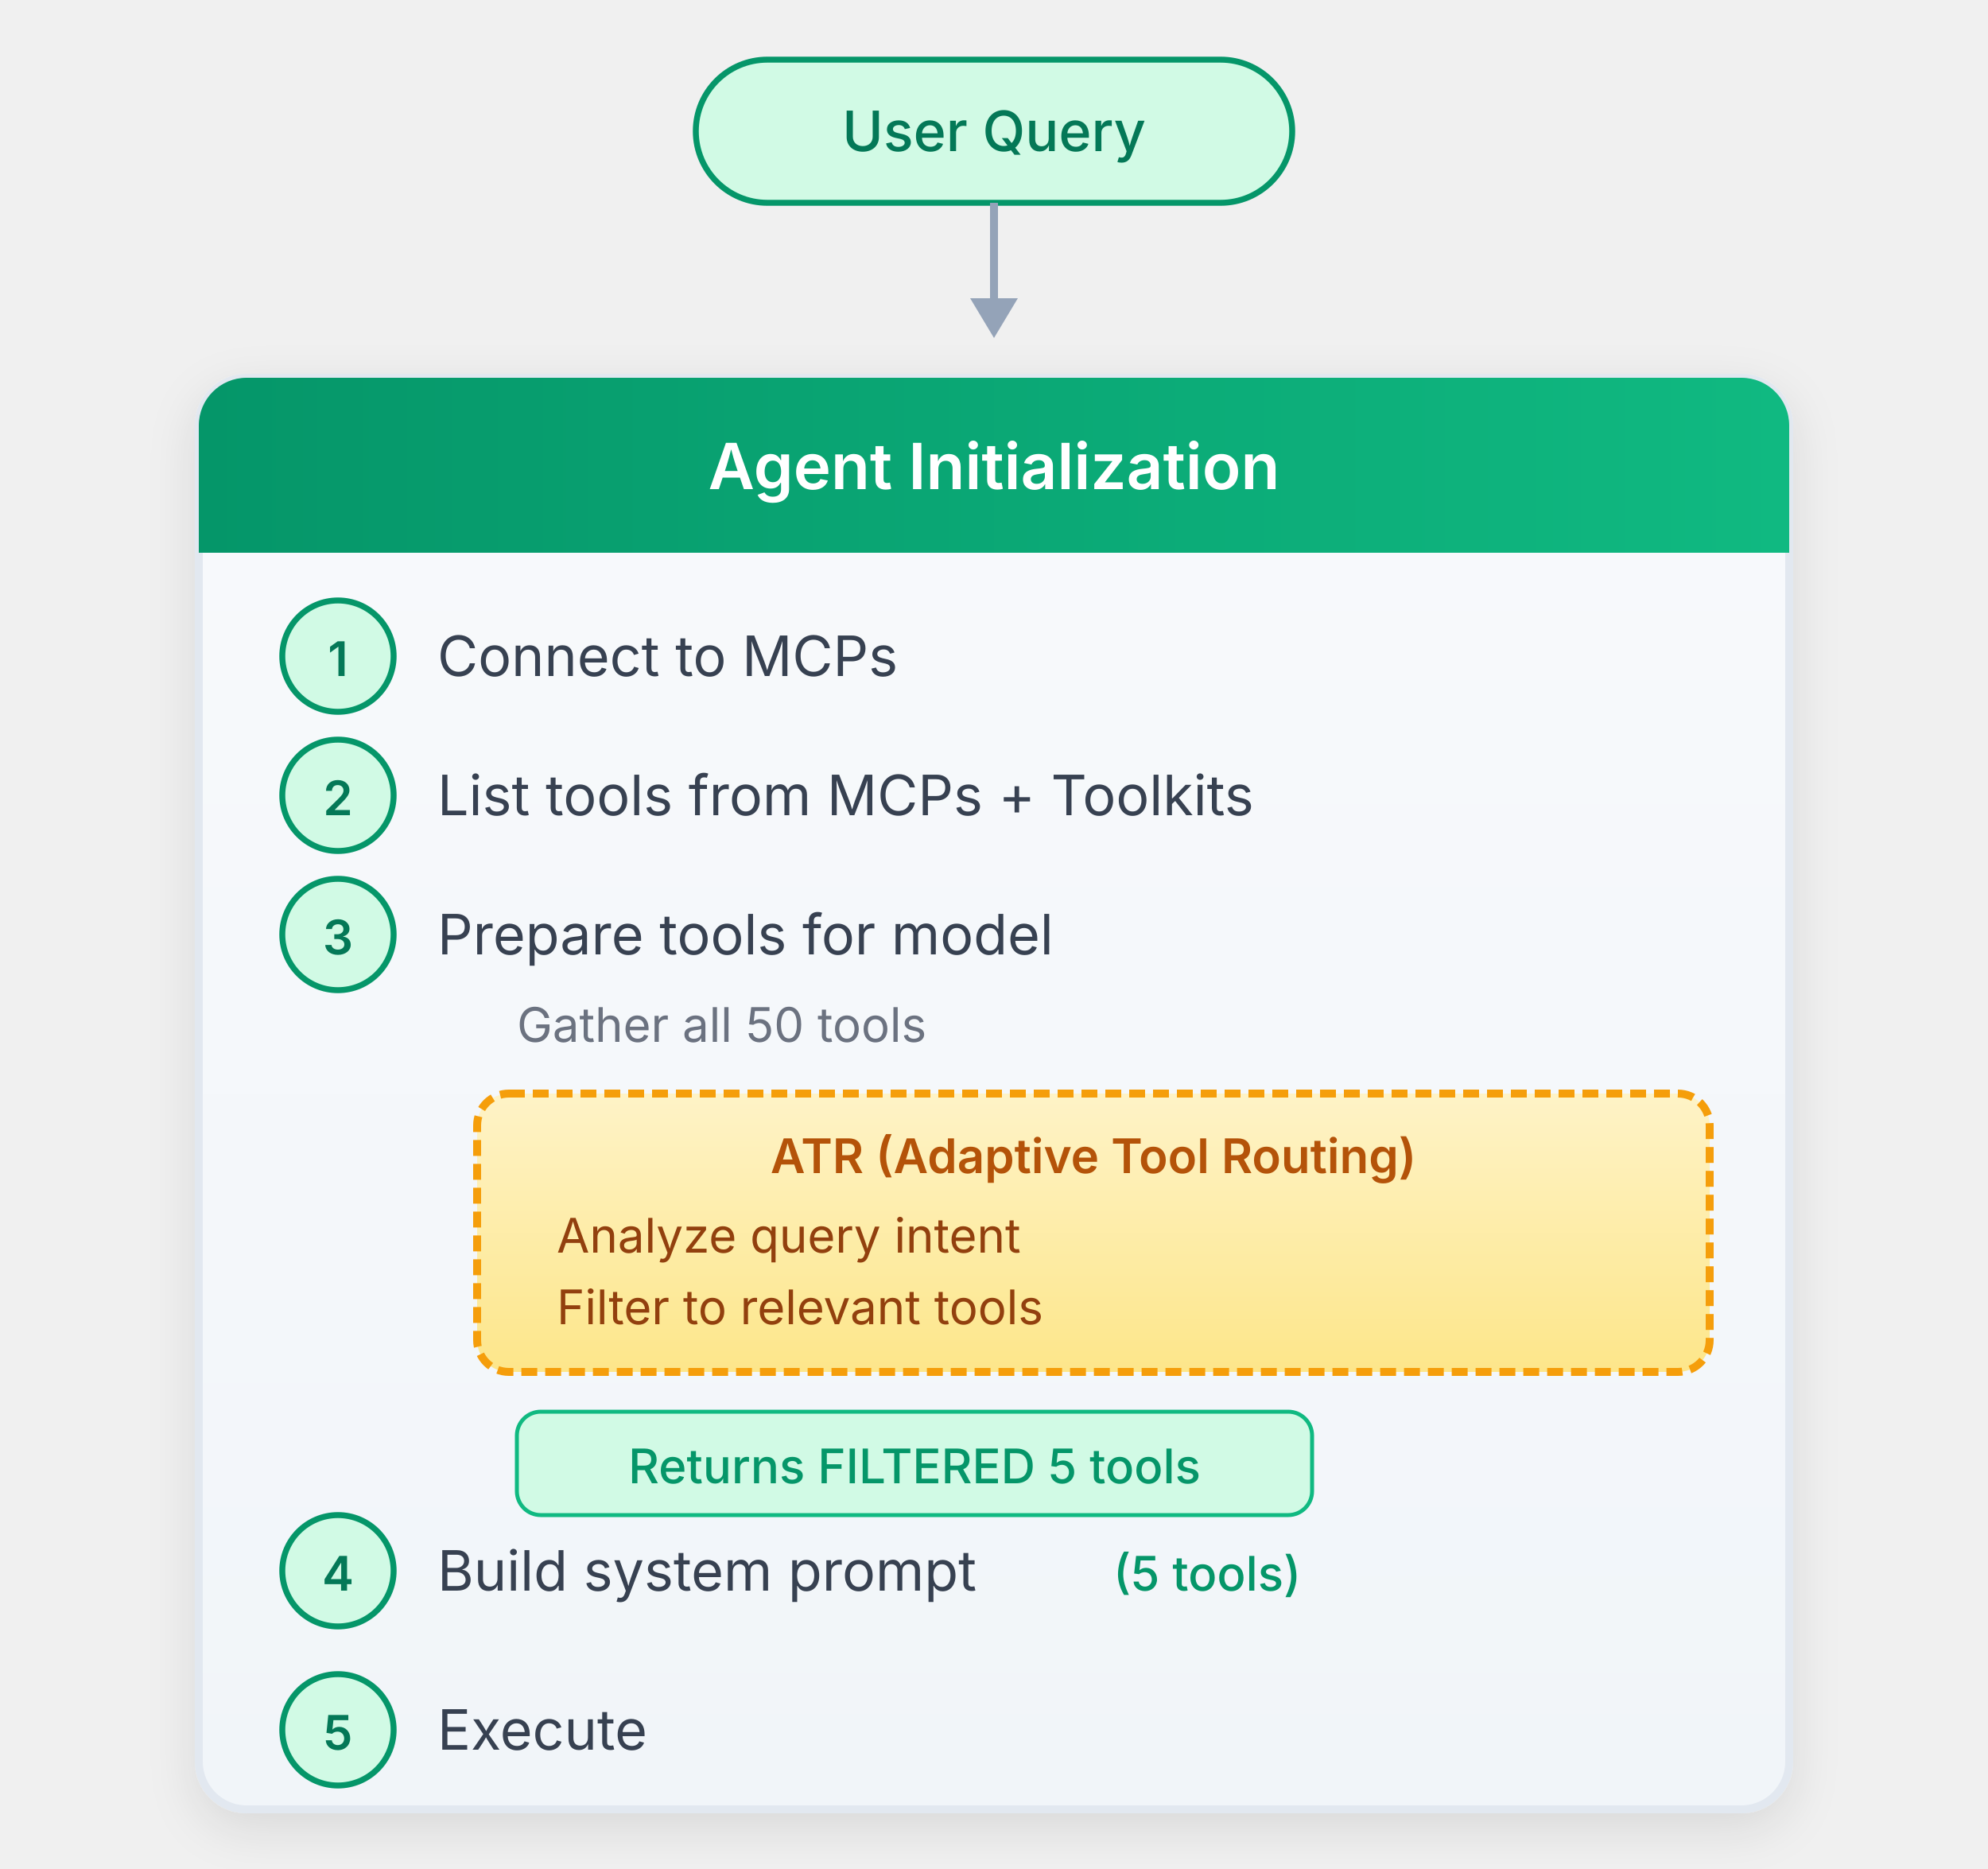
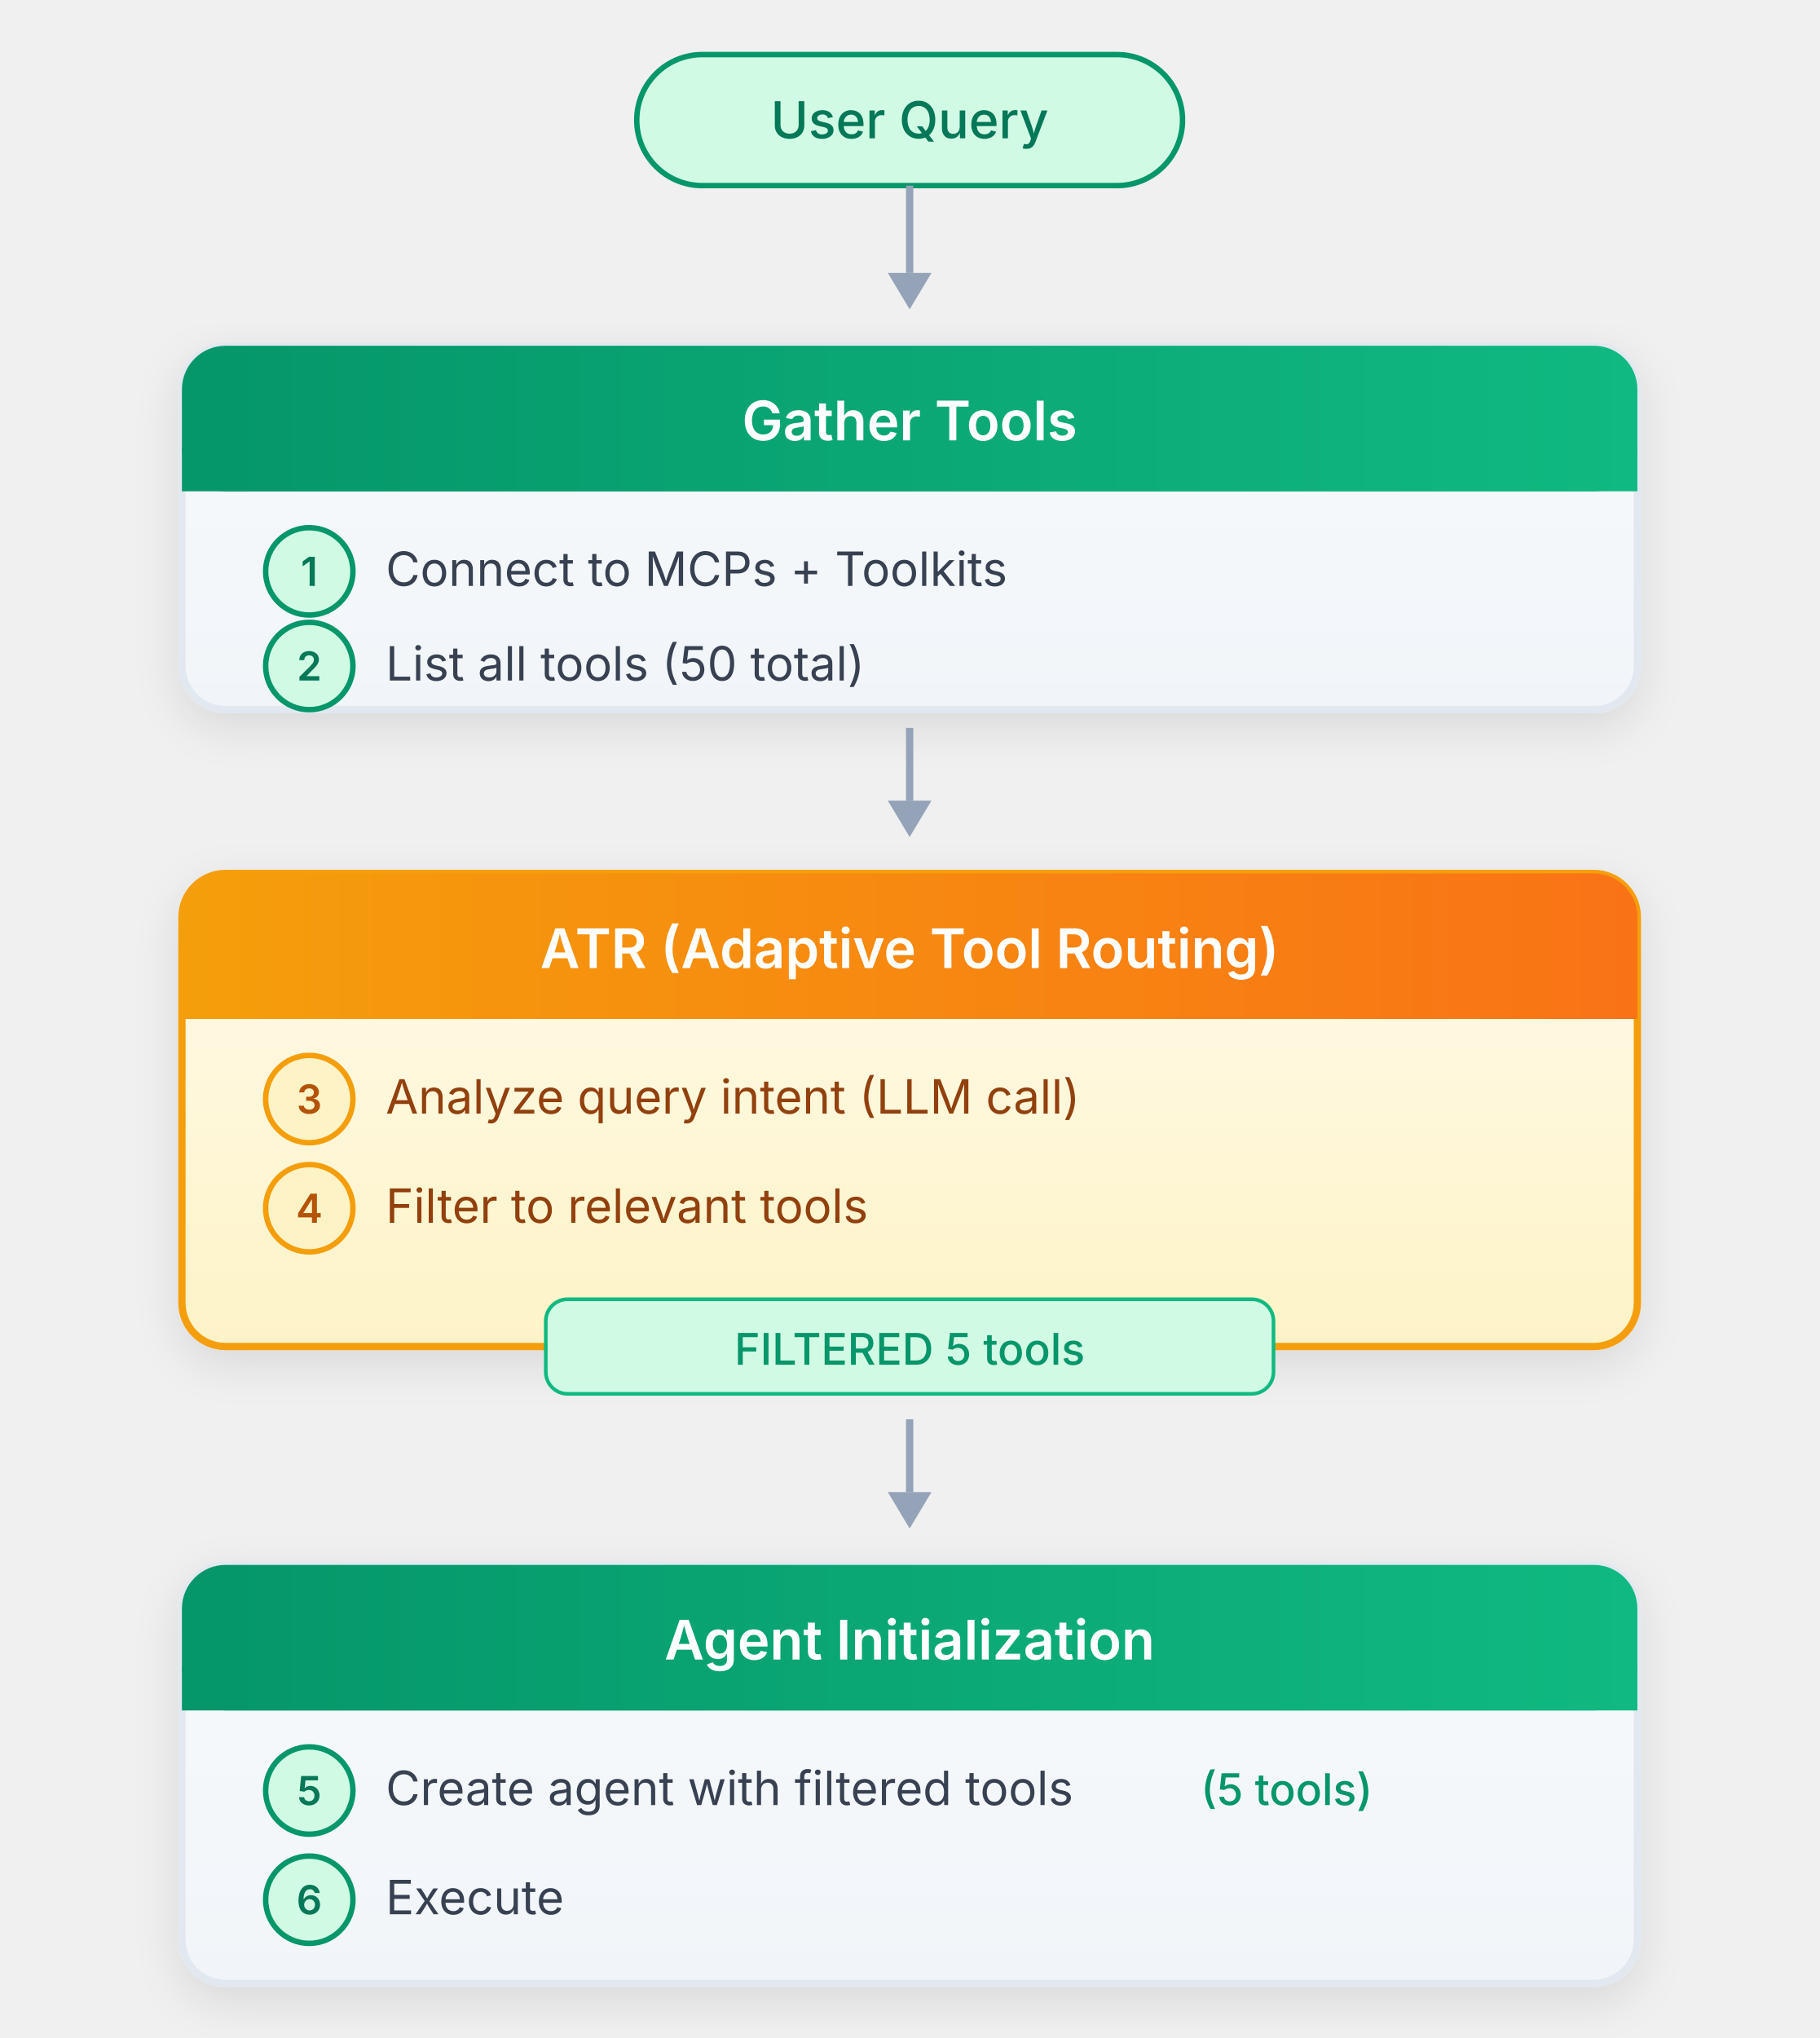
- <svg xmlns="http://www.w3.org/2000/svg" viewBox="0 0 500 470" font-family="system-ui, -apple-system, sans-serif">
+ <svg xmlns="http://www.w3.org/2000/svg" viewBox="0 0 500 560" font-family="system-ui, -apple-system, sans-serif">
  <defs>
    <linearGradient id="headerGrad2" x1="0%" y1="0%" x2="100%" y2="0%">
      <stop offset="0%" style="stop-color:#059669;stop-opacity:1" />
      <stop offset="100%" style="stop-color:#10b981;stop-opacity:1" />
    </linearGradient>
    <linearGradient id="boxGrad2" x1="0%" y1="0%" x2="0%" y2="100%">
      <stop offset="0%" style="stop-color:#f8fafc;stop-opacity:1" />
      <stop offset="100%" style="stop-color:#f1f5f9;stop-opacity:1" />
    </linearGradient>
-     <linearGradient id="atrGrad" x1="0%" y1="0%" x2="0%" y2="100%">
-       <stop offset="0%" style="stop-color:#fef3c7;stop-opacity:1" />
-       <stop offset="100%" style="stop-color:#fde68a;stop-opacity:1" />
+     <linearGradient id="atrGrad" x1="0%" y1="0%" x2="100%" y2="0%">
+       <stop offset="0%" style="stop-color:#f59e0b;stop-opacity:1" />
+       <stop offset="100%" style="stop-color:#f97316;stop-opacity:1" />
+     </linearGradient>
+     <linearGradient id="atrBoxGrad" x1="0%" y1="0%" x2="0%" y2="100%">
+       <stop offset="0%" style="stop-color:#fffbeb;stop-opacity:1" />
+       <stop offset="100%" style="stop-color:#fef3c7;stop-opacity:1" />
+     </linearGradient>
+     <linearGradient id="agentGrad2" x1="0%" y1="0%" x2="100%" y2="0%">
+       <stop offset="0%" style="stop-color:#059669;stop-opacity:1" />
+       <stop offset="100%" style="stop-color:#10b981;stop-opacity:1" />
    </linearGradient>
    <filter id="shadow2" x="-10%" y="-10%" width="120%" height="130%">
      <feDropShadow dx="0" dy="4" stdDeviation="6" flood-opacity="0.1" />
    </filter>
  </defs>
  <rect x="175" y="15" width="150" height="36" rx="18" fill="#d1fae5" stroke="#059669" stroke-width="1.5" />
  <text x="250" y="38" text-anchor="middle" fill="#047857" font-size="14" font-weight="500">User Query</text>
  <path d="M250 51 L250 75" stroke="#94a3b8" stroke-width="2" fill="none" />
  <polygon points="250,85 244,75 256,75" fill="#94a3b8" />
-   <rect x="50" y="95" width="400" height="360" rx="12" fill="url(#boxGrad2)" stroke="#e2e8f0" stroke-width="2" filter="url(#shadow2)" />
-   <rect x="50" y="95" width="400" height="44" rx="12" fill="url(#headerGrad2)" />
-   <rect x="50" y="127" width="400" height="12" fill="url(#headerGrad2)" />
-   <text x="250" y="123" text-anchor="middle" fill="white" font-size="16" font-weight="600">Agent Initialization</text>
-   <g font-size="14" fill="#374151">
-     <circle cx="85" cy="165" r="14" fill="#d1fae5" stroke="#059669" stroke-width="1.5" />
-     <text x="85" y="170" text-anchor="middle" fill="#047857" font-weight="600" font-size="12">1</text>
-     <text x="110" y="170" fill="#374151">Connect to MCPs</text>
-     <circle cx="85" cy="200" r="14" fill="#d1fae5" stroke="#059669" stroke-width="1.5" />
-     <text x="85" y="205" text-anchor="middle" fill="#047857" font-weight="600" font-size="12">2</text>
-     <text x="110" y="205" fill="#374151">List tools from MCPs + Toolkits</text>
-     <circle cx="85" cy="235" r="14" fill="#d1fae5" stroke="#059669" stroke-width="1.5" />
-     <text x="85" y="240" text-anchor="middle" fill="#047857" font-weight="600" font-size="12">3</text>
-     <text x="110" y="240" fill="#374151">Prepare tools for model</text>
-     <text x="130" y="262" fill="#6b7280" font-size="12">Gather all 50 tools</text>
-     <rect x="120" y="275" width="310" height="70" rx="8" fill="url(#atrGrad)" stroke="#f59e0b" stroke-width="2" stroke-dasharray="4 2" />
-     <text x="275" y="295" text-anchor="middle" fill="#b45309" font-size="12" font-weight="600">ATR (Adaptive Tool Routing)</text>
-     <text x="140" y="315" fill="#92400e" font-size="12">Analyze query intent</text>
-     <text x="140" y="333" fill="#92400e" font-size="12">Filter to relevant tools</text>
-     <rect x="130" y="355" width="200" height="26" rx="6" fill="#d1fae5" stroke="#10b981" stroke-width="1" />
-     <text x="230" y="373" text-anchor="middle" fill="#059669" font-size="12" font-weight="500">Returns FILTERED 5 tools</text>
-     <circle cx="85" cy="395" r="14" fill="#d1fae5" stroke="#059669" stroke-width="1.5" />
-     <text x="85" y="400" text-anchor="middle" fill="#047857" font-weight="600" font-size="12">4</text>
-     <text x="110" y="400" fill="#374151">Build system prompt</text>
-     <text x="280" y="400" fill="#059669" font-size="12" font-weight="500">(5 tools)</text>
-     <circle cx="85" cy="435" r="14" fill="#d1fae5" stroke="#059669" stroke-width="1.5" />
-     <text x="85" y="440" text-anchor="middle" fill="#047857" font-weight="600" font-size="12">5</text>
-     <text x="110" y="440" fill="#374151">Execute</text>
+   <rect x="50" y="95" width="400" height="100" rx="12" fill="url(#boxGrad2)" stroke="#e2e8f0" stroke-width="2" filter="url(#shadow2)" />
+   <rect x="50" y="95" width="400" height="40" rx="12" fill="url(#headerGrad2)" />
+   <rect x="50" y="123" width="400" height="12" fill="url(#headerGrad2)" />
+   <text x="250" y="121" text-anchor="middle" fill="white" font-size="15" font-weight="600">Gather Tools</text>
+   <g font-size="13" fill="#374151">
+     <circle cx="85" cy="157" r="12" fill="#d1fae5" stroke="#059669" stroke-width="1.5" />
+     <text x="85" y="161" text-anchor="middle" fill="#047857" font-weight="600" font-size="11">1</text>
+     <text x="106" y="161" fill="#374151">Connect to MCPs + Toolkits</text>
+     <circle cx="85" cy="183" r="12" fill="#d1fae5" stroke="#059669" stroke-width="1.5" />
+     <text x="85" y="187" text-anchor="middle" fill="#047857" font-weight="600" font-size="11">2</text>
+     <text x="106" y="187" fill="#374151">List all tools (50 total)</text>
+   </g>
+   <path d="M250 200 L250 220" stroke="#94a3b8" stroke-width="2" fill="none" />
+   <polygon points="250,230 244,220 256,220" fill="#94a3b8" />
+   <rect x="50" y="240" width="400" height="130" rx="12" fill="url(#atrBoxGrad)" stroke="#f59e0b" stroke-width="2" filter="url(#shadow2)" />
+   <rect x="50" y="240" width="400" height="40" rx="12" fill="url(#atrGrad)" />
+   <rect x="50" y="268" width="400" height="12" fill="url(#atrGrad)" />
+   <text x="250" y="266" text-anchor="middle" fill="white" font-size="15" font-weight="600">ATR (Adaptive Tool Routing)</text>
+   <g font-size="13" fill="#374151">
+     <circle cx="85" cy="302" r="12" fill="#fef3c7" stroke="#f59e0b" stroke-width="1.5" />
+     <text x="85" y="306" text-anchor="middle" fill="#b45309" font-weight="600" font-size="11">3</text>
+     <text x="106" y="306" fill="#92400e">Analyze query intent (LLM call)</text>
+     <circle cx="85" cy="332" r="12" fill="#fef3c7" stroke="#f59e0b" stroke-width="1.5" />
+     <text x="85" y="336" text-anchor="middle" fill="#b45309" font-weight="600" font-size="11">4</text>
+     <text x="106" y="336" fill="#92400e">Filter to relevant tools</text>
+   </g>
+   <rect x="150" y="357" width="200" height="26" rx="6" fill="#d1fae5" stroke="#10b981" stroke-width="1" />
+   <text x="250" y="375" text-anchor="middle" fill="#059669" font-size="12" font-weight="500">FILTERED 5 tools</text>
+   <path d="M250 390 L250 410" stroke="#94a3b8" stroke-width="2" fill="none" />
+   <polygon points="250,420 244,410 256,410" fill="#94a3b8" />
+   <rect x="50" y="430" width="400" height="115" rx="12" fill="url(#boxGrad2)" stroke="#e2e8f0" stroke-width="2" filter="url(#shadow2)" />
+   <rect x="50" y="430" width="400" height="40" rx="12" fill="url(#agentGrad2)" />
+   <rect x="50" y="458" width="400" height="12" fill="url(#agentGrad2)" />
+   <text x="250" y="456" text-anchor="middle" fill="white" font-size="15" font-weight="600">Agent Initialization</text>
+   <g font-size="13" fill="#374151">
+     <circle cx="85" cy="492" r="12" fill="#d1fae5" stroke="#059669" stroke-width="1.5" />
+     <text x="85" y="496" text-anchor="middle" fill="#047857" font-weight="600" font-size="11">5</text>
+     <text x="106" y="496" fill="#374151">Create agent with filtered tools</text>
+     <text x="330" y="496" fill="#059669" font-size="12" font-weight="500">(5 tools)</text>
+     <circle cx="85" cy="522" r="12" fill="#d1fae5" stroke="#059669" stroke-width="1.5" />
+     <text x="85" y="526" text-anchor="middle" fill="#047857" font-weight="600" font-size="11">6</text>
+     <text x="106" y="526" fill="#374151">Execute</text>
  </g>
</svg>
